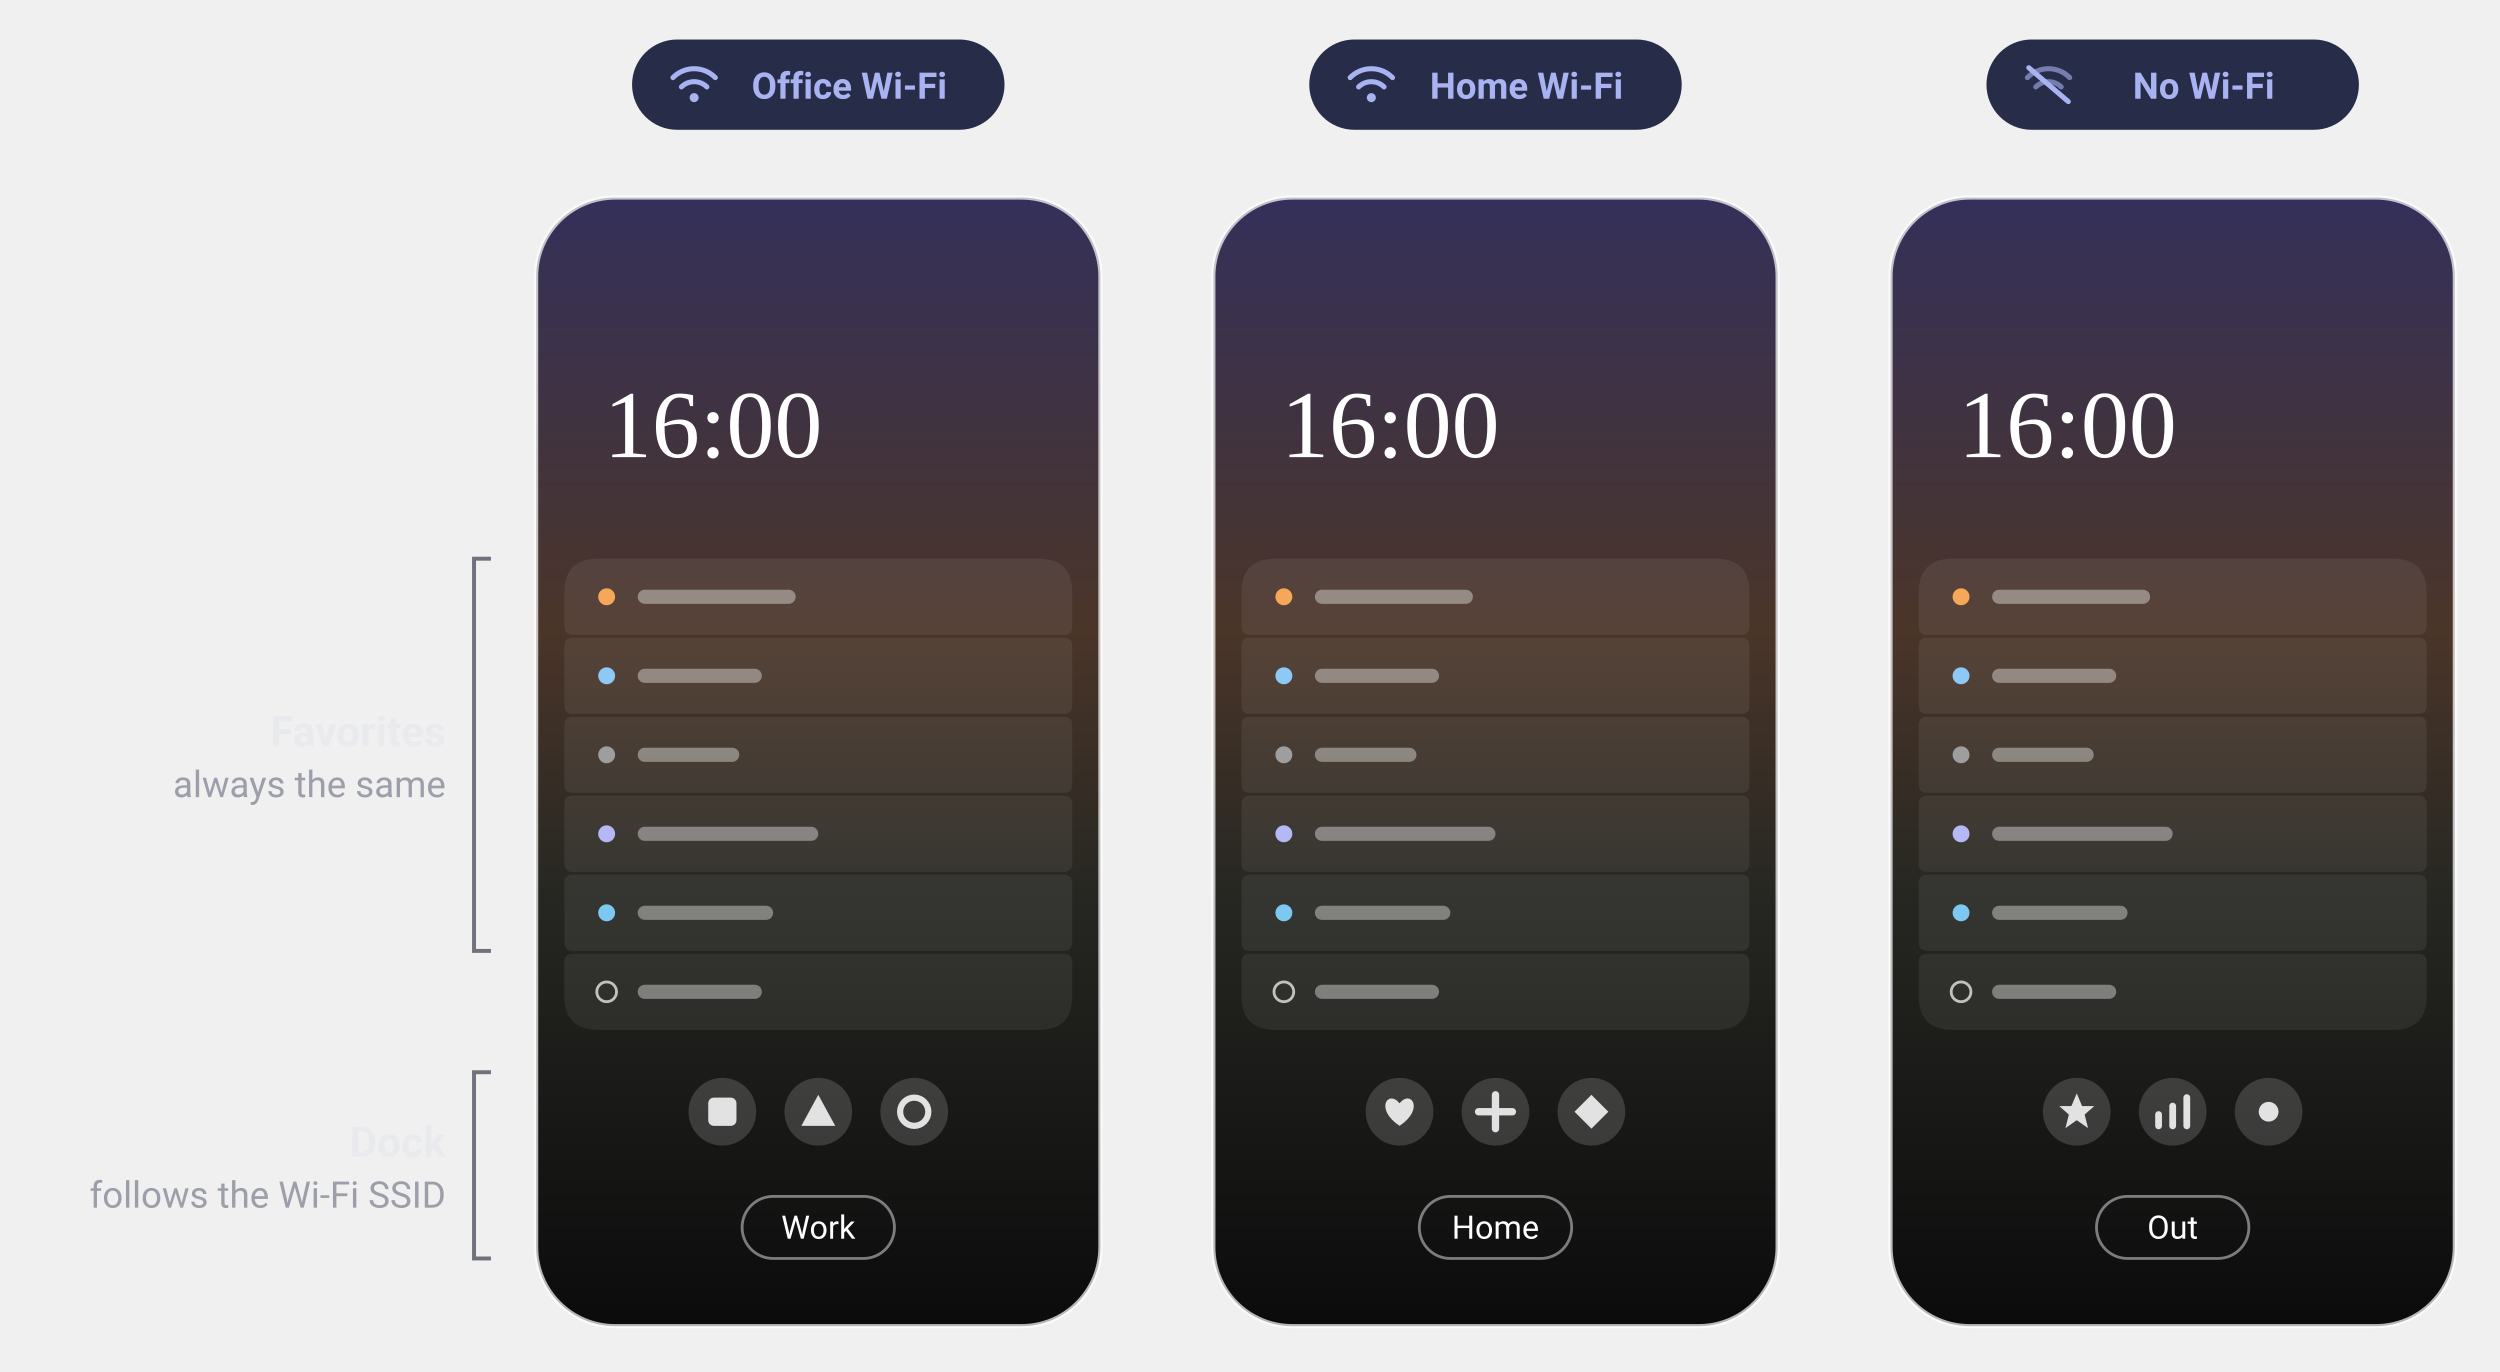
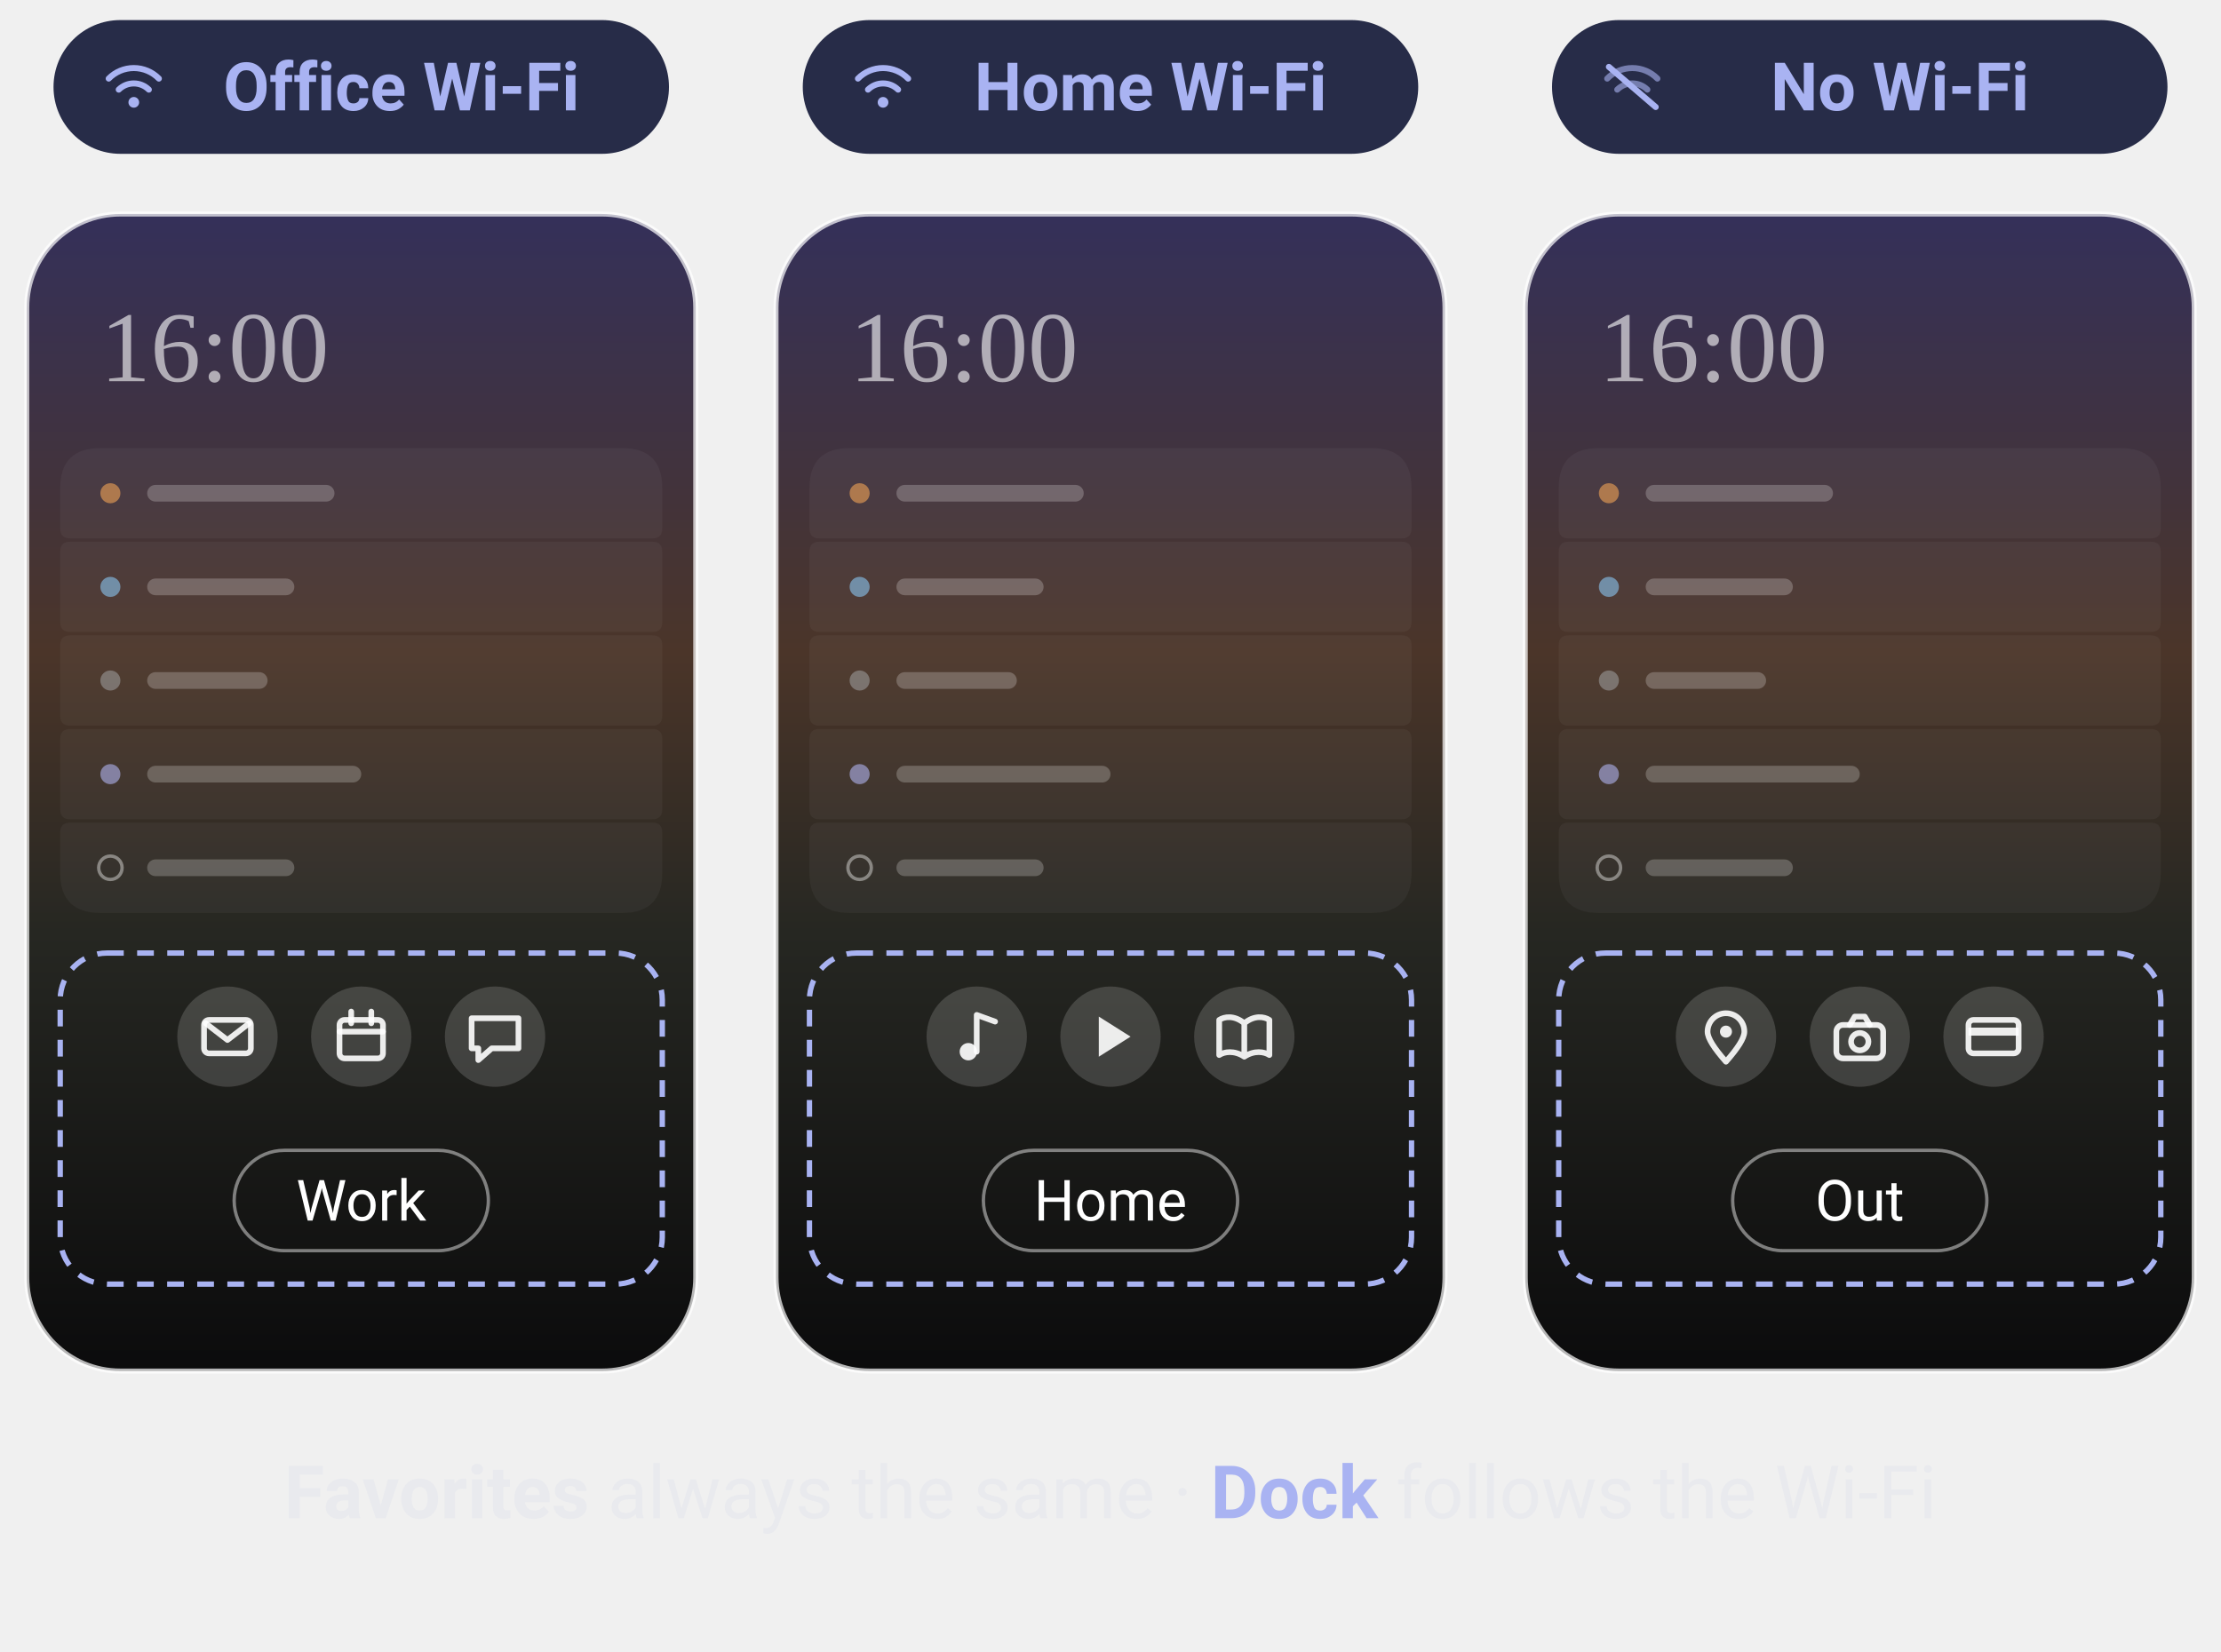
- <svg xmlns="http://www.w3.org/2000/svg" width="886" height="486" viewBox="0 0 886 486" role="img" aria-label="Same favorites in every profile; only the dock changes with the Wi-Fi network">
+ <svg xmlns="http://www.w3.org/2000/svg" width="664" height="494" viewBox="0 0 664 494" role="img" aria-label="Same favorites in every profile; only the dock changes with the Wi-Fi network">
  <defs>
    <linearGradient id="wall" x1="0" y1="0" x2="0" y2="1">
      <stop offset="0" stop-color="#34305A" />
      <stop offset=".38" stop-color="#4B3529" />
      <stop offset=".62" stop-color="#262722" />
      <stop offset="1" stop-color="#0B0B0C" />
    </linearGradient>
  </defs>
-   <style>text { font-family: -apple-system, BlinkMacSystemFont, 'Segoe UI', Roboto, Helvetica, Arial, sans-serif; } .t { font-size: 15px; font-weight: 600; fill: #E9EAEE; text-anchor: end; } .s { font-size: 13px; fill: #9C9FA9; text-anchor: end; } .pill { font-size: 11.5px; fill: #fff; text-anchor: middle; } .chip { font-size: 13px; font-weight: 600; fill: #A9B3F2; text-anchor: middle; } .clock { font-family: Georgia, 'Times New Roman', serif; font-size: 34px; fill: #fff; }</style>
-   <path d="M174 198 h-6 V337 h6" fill="none" stroke="#6F727C" stroke-width="1.4" />
-   <text x="158" y="264.5" class="t">Favorites</text>
-   <text x="158" y="282.5" class="s">always the same</text>
-   <path d="M174 380 h-6 V446 h6" fill="none" stroke="#6F727C" stroke-width="1.4" />
-   <text x="158" y="410" class="t">Dock</text>
-   <text x="158" y="428" class="s">follows the Wi-Fi SSID</text>
-   <rect x="190" y="70" width="200" height="400" rx="28" fill="url(#wall)" stroke="rgba(255,255,255,0.7)" stroke-width="1.5" />
-   <text x="214" y="162" class="clock">16:00</text>
-   <path d="M212 198 H368 Q380 198 380 210 V222 Q380 225 377 225 H203 Q200 225 200 222 V210 Q200 198 212 198 Z" fill="rgba(255,255,255,0.07)" />
-   <circle cx="215" cy="211.5" r="3" fill="#F5A85A" />
-   <rect x="226" y="209" width="56" height="5" rx="2.5" fill="rgba(255,255,255,0.38)" />
-   <path d="M203 226 H377 Q380 226 380 229 V250 Q380 253 377 253 H203 Q200 253 200 250 V229 Q200 226 203 226 Z" fill="rgba(255,255,255,0.07)" />
-   <circle cx="215" cy="239.5" r="3" fill="#8EC9F5" />
-   <rect x="226" y="237" width="44" height="5" rx="2.5" fill="rgba(255,255,255,0.38)" />
-   <path d="M203 254 H377 Q380 254 380 257 V278 Q380 281 377 281 H203 Q200 281 200 278 V257 Q200 254 203 254 Z" fill="rgba(255,255,255,0.07)" />
-   <circle cx="215" cy="267.5" r="3" fill="#9E9E9E" />
-   <rect x="226" y="265" width="36" height="5" rx="2.5" fill="rgba(255,255,255,0.38)" />
-   <path d="M203 282 H377 Q380 282 380 285 V306 Q380 309 377 309 H203 Q200 309 200 306 V285 Q200 282 203 282 Z" fill="rgba(255,255,255,0.07)" />
-   <circle cx="215" cy="295.5" r="3" fill="#B4B8F5" />
-   <rect x="226" y="293" width="64" height="5" rx="2.5" fill="rgba(255,255,255,0.38)" />
-   <path d="M203 310 H377 Q380 310 380 313 V334 Q380 337 377 337 H203 Q200 337 200 334 V313 Q200 310 203 310 Z" fill="rgba(255,255,255,0.07)" />
-   <circle cx="215" cy="323.5" r="3" fill="#7CC8F0" />
-   <rect x="226" y="321" width="48" height="5" rx="2.5" fill="rgba(255,255,255,0.38)" />
-   <path d="M203 338 H377 Q380 338 380 341 V353 Q380 365 368 365 H212 Q200 365 200 353 V341 Q200 338 203 338 Z" fill="rgba(255,255,255,0.07)" />
-   <circle cx="215" cy="351.5" r="3.5" fill="none" stroke="rgba(255,255,255,0.7)" stroke-width="1" />
-   <rect x="226" y="349" width="44" height="5" rx="2.5" fill="rgba(255,255,255,0.38)" />
-   <circle cx="256" cy="394" r="12" fill="rgba(255,255,255,0.16)" />
-   <rect x="251" y="389" width="10" height="10" rx="2" fill="rgba(255,255,255,0.85)" />
-   <circle cx="290" cy="394" r="12" fill="rgba(255,255,255,0.16)" />
-   <path d="M290 388 L296 399 L284 399 Z" fill="rgba(255,255,255,0.85)" />
-   <circle cx="324" cy="394" r="12" fill="rgba(255,255,255,0.16)" />
-   <circle cx="324" cy="394" r="5" fill="none" stroke="rgba(255,255,255,0.85)" stroke-width="2.2" />
-   <rect x="263" y="424" width="54" height="22" rx="11" fill="none" stroke="rgba(255,255,255,0.45)" stroke-width="1" />
-   <text x="290" y="439" class="pill">Work</text>
-   <rect x="224" y="14" width="132" height="32" rx="16" fill="#272C48" />
+   <style>text { font-family: -apple-system, BlinkMacSystemFont, 'Segoe UI', Roboto, Helvetica, Arial, sans-serif; } .t { font-size: 22px; fill: #E9EAEE; text-anchor: middle; } .pill { font-size: 17px; fill: #fff; text-anchor: middle; } .chip { font-size: 20px; font-weight: 600; fill: #A9B3F2; text-anchor: middle; } .clock { font-family: Georgia, 'Times New Roman', serif; font-size: 30px; fill: #fff; }</style>
+   <rect x="8" y="64" width="200" height="346" rx="28" fill="url(#wall)" stroke="rgba(255,255,255,0.7)" stroke-width="1.5" />
+   <g opacity="0.6">
+     <text x="30" y="114" class="clock">16:00</text>
+     <path d="M30 134 H186 Q198 134 198 146 V158 Q198 161 195 161 H21 Q18 161 18 158 V146 Q18 134 30 134 Z" fill="rgba(255,255,255,0.07)" />
+     <circle cx="33" cy="147.5" r="3" fill="#F5A85A" />
+     <rect x="44" y="145" width="56" height="5" rx="2.5" fill="rgba(255,255,255,0.38)" />
+     <path d="M21 162 H195 Q198 162 198 165 V186 Q198 189 195 189 H21 Q18 189 18 186 V165 Q18 162 21 162 Z" fill="rgba(255,255,255,0.07)" />
+     <circle cx="33" cy="175.5" r="3" fill="#8EC9F5" />
+     <rect x="44" y="173" width="44" height="5" rx="2.5" fill="rgba(255,255,255,0.38)" />
+     <path d="M21 190 H195 Q198 190 198 193 V214 Q198 217 195 217 H21 Q18 217 18 214 V193 Q18 190 21 190 Z" fill="rgba(255,255,255,0.07)" />
+     <circle cx="33" cy="203.5" r="3" fill="#9E9E9E" />
+     <rect x="44" y="201" width="36" height="5" rx="2.5" fill="rgba(255,255,255,0.38)" />
+     <path d="M21 218 H195 Q198 218 198 221 V242 Q198 245 195 245 H21 Q18 245 18 242 V221 Q18 218 21 218 Z" fill="rgba(255,255,255,0.07)" />
+     <circle cx="33" cy="231.5" r="3" fill="#B4B8F5" />
+     <rect x="44" y="229" width="64" height="5" rx="2.5" fill="rgba(255,255,255,0.38)" />
+     <path d="M21 246 H195 Q198 246 198 249 V261 Q198 273 186 273 H30 Q18 273 18 261 V249 Q18 246 21 246 Z" fill="rgba(255,255,255,0.07)" />
+     <circle cx="33" cy="259.5" r="3.5" fill="none" stroke="rgba(255,255,255,0.7)" stroke-width="1" />
+     <rect x="44" y="257" width="44" height="5" rx="2.5" fill="rgba(255,255,255,0.38)" />
+   </g>
+   <circle cx="68" cy="310" r="15" fill="rgba(255,255,255,0.16)" />
+   <g transform="translate(68 310)">
+     <rect x="-7" y="-5" width="14" height="10" rx="1.5" fill="none" stroke="rgba(255,255,255,0.9)" stroke-width="1.7" stroke-linecap="round" stroke-linejoin="round" />
+     <path d="M-6.5 -4 L0 1 L6.5 -4" fill="none" stroke="rgba(255,255,255,0.9)" stroke-width="1.7" stroke-linecap="round" stroke-linejoin="round" />
+   </g>
+   <circle cx="108" cy="310" r="15" fill="rgba(255,255,255,0.16)" />
+   <g transform="translate(108 310)">
+     <rect x="-6.5" y="-5" width="13" height="11.5" rx="1.5" fill="none" stroke="rgba(255,255,255,0.9)" stroke-width="1.7" stroke-linecap="round" stroke-linejoin="round" />
+     <path d="M-6.5 -1.5 H6.5 M-3 -7.5 V-4 M3 -7.5 V-4" fill="none" stroke="rgba(255,255,255,0.9)" stroke-width="1.7" stroke-linecap="round" stroke-linejoin="round" />
+   </g>
+   <circle cx="148" cy="310" r="15" fill="rgba(255,255,255,0.16)" />
+   <g transform="translate(148 310)">
+     <path d="M-7 -5.5 H7 V3.5 H-1 L-5 7 V3.5 H-7 Z" fill="none" stroke="rgba(255,255,255,0.9)" stroke-width="1.7" stroke-linecap="round" stroke-linejoin="round" />
+   </g>
+   <rect x="18" y="285" width="180" height="99" rx="14" fill="none" stroke="#A9B3F2" stroke-width="1.6" stroke-dasharray="5 4" />
+   <rect x="70" y="344" width="76" height="30" rx="15" fill="none" stroke="rgba(255,255,255,0.45)" stroke-width="1" />
+   <text x="108" y="365" class="pill">Work</text>
+   <rect x="16" y="6" width="184" height="40" rx="20" fill="#272C48" />
  <g fill="none" stroke="#A9B3F2" stroke-width="1.8" stroke-linecap="round" opacity="1">
-     <path d="M238.5 27.5 a10.5 10.5 0 0 1 15 0" />
-     <path d="M241.5 30.8 a6.4 6.4 0 0 1 9 0" />
+     <path d="M32.5 23.5 a10.5 10.5 0 0 1 15 0" />
+     <path d="M35.5 26.8 a6.4 6.4 0 0 1 9 0" />
  </g>
-   <circle cx="246" cy="34.6" r="1.6" fill="#A9B3F2" />
-   <text x="301" y="35" class="chip">Office Wi-Fi</text>
-   <rect x="430" y="70" width="200" height="400" rx="28" fill="url(#wall)" stroke="rgba(255,255,255,0.7)" stroke-width="1.5" />
-   <text x="454" y="162" class="clock">16:00</text>
-   <path d="M452 198 H608 Q620 198 620 210 V222 Q620 225 617 225 H443 Q440 225 440 222 V210 Q440 198 452 198 Z" fill="rgba(255,255,255,0.07)" />
-   <circle cx="455" cy="211.5" r="3" fill="#F5A85A" />
-   <rect x="466" y="209" width="56" height="5" rx="2.5" fill="rgba(255,255,255,0.38)" />
-   <path d="M443 226 H617 Q620 226 620 229 V250 Q620 253 617 253 H443 Q440 253 440 250 V229 Q440 226 443 226 Z" fill="rgba(255,255,255,0.07)" />
-   <circle cx="455" cy="239.5" r="3" fill="#8EC9F5" />
-   <rect x="466" y="237" width="44" height="5" rx="2.5" fill="rgba(255,255,255,0.38)" />
-   <path d="M443 254 H617 Q620 254 620 257 V278 Q620 281 617 281 H443 Q440 281 440 278 V257 Q440 254 443 254 Z" fill="rgba(255,255,255,0.07)" />
-   <circle cx="455" cy="267.5" r="3" fill="#9E9E9E" />
-   <rect x="466" y="265" width="36" height="5" rx="2.5" fill="rgba(255,255,255,0.38)" />
-   <path d="M443 282 H617 Q620 282 620 285 V306 Q620 309 617 309 H443 Q440 309 440 306 V285 Q440 282 443 282 Z" fill="rgba(255,255,255,0.07)" />
-   <circle cx="455" cy="295.5" r="3" fill="#B4B8F5" />
-   <rect x="466" y="293" width="64" height="5" rx="2.5" fill="rgba(255,255,255,0.38)" />
-   <path d="M443 310 H617 Q620 310 620 313 V334 Q620 337 617 337 H443 Q440 337 440 334 V313 Q440 310 443 310 Z" fill="rgba(255,255,255,0.07)" />
-   <circle cx="455" cy="323.5" r="3" fill="#7CC8F0" />
-   <rect x="466" y="321" width="48" height="5" rx="2.5" fill="rgba(255,255,255,0.38)" />
-   <path d="M443 338 H617 Q620 338 620 341 V353 Q620 365 608 365 H452 Q440 365 440 353 V341 Q440 338 443 338 Z" fill="rgba(255,255,255,0.07)" />
-   <circle cx="455" cy="351.5" r="3.5" fill="none" stroke="rgba(255,255,255,0.7)" stroke-width="1" />
-   <rect x="466" y="349" width="44" height="5" rx="2.5" fill="rgba(255,255,255,0.38)" />
-   <circle cx="496" cy="394" r="12" fill="rgba(255,255,255,0.16)" />
-   <path d="M496 399 C487 393 492 386 496 391 C500 386 505 393 496 399 Z" fill="rgba(255,255,255,0.85)" />
-   <circle cx="530" cy="394" r="12" fill="rgba(255,255,255,0.16)" />
-   <path d="M524 394 H536 M530 388 V400" stroke="rgba(255,255,255,0.85)" stroke-width="2.6" stroke-linecap="round" />
-   <circle cx="564" cy="394" r="12" fill="rgba(255,255,255,0.16)" />
-   <path d="M564 388 L570 394 L564 400 L558 394 Z" fill="rgba(255,255,255,0.85)" />
-   <rect x="503" y="424" width="54" height="22" rx="11" fill="none" stroke="rgba(255,255,255,0.45)" stroke-width="1" />
-   <text x="530" y="439" class="pill">Home</text>
-   <rect x="464" y="14" width="132" height="32" rx="16" fill="#272C48" />
+   <circle cx="40" cy="30.6" r="1.6" fill="#A9B3F2" />
+   <text x="120" y="33" class="chip">Office Wi-Fi</text>
+   <rect x="232" y="64" width="200" height="346" rx="28" fill="url(#wall)" stroke="rgba(255,255,255,0.7)" stroke-width="1.5" />
+   <g opacity="0.6">
+     <text x="254" y="114" class="clock">16:00</text>
+     <path d="M254 134 H410 Q422 134 422 146 V158 Q422 161 419 161 H245 Q242 161 242 158 V146 Q242 134 254 134 Z" fill="rgba(255,255,255,0.07)" />
+     <circle cx="257" cy="147.5" r="3" fill="#F5A85A" />
+     <rect x="268" y="145" width="56" height="5" rx="2.5" fill="rgba(255,255,255,0.38)" />
+     <path d="M245 162 H419 Q422 162 422 165 V186 Q422 189 419 189 H245 Q242 189 242 186 V165 Q242 162 245 162 Z" fill="rgba(255,255,255,0.07)" />
+     <circle cx="257" cy="175.5" r="3" fill="#8EC9F5" />
+     <rect x="268" y="173" width="44" height="5" rx="2.5" fill="rgba(255,255,255,0.38)" />
+     <path d="M245 190 H419 Q422 190 422 193 V214 Q422 217 419 217 H245 Q242 217 242 214 V193 Q242 190 245 190 Z" fill="rgba(255,255,255,0.07)" />
+     <circle cx="257" cy="203.5" r="3" fill="#9E9E9E" />
+     <rect x="268" y="201" width="36" height="5" rx="2.5" fill="rgba(255,255,255,0.38)" />
+     <path d="M245 218 H419 Q422 218 422 221 V242 Q422 245 419 245 H245 Q242 245 242 242 V221 Q242 218 245 218 Z" fill="rgba(255,255,255,0.07)" />
+     <circle cx="257" cy="231.5" r="3" fill="#B4B8F5" />
+     <rect x="268" y="229" width="64" height="5" rx="2.5" fill="rgba(255,255,255,0.38)" />
+     <path d="M245 246 H419 Q422 246 422 249 V261 Q422 273 410 273 H254 Q242 273 242 261 V249 Q242 246 245 246 Z" fill="rgba(255,255,255,0.07)" />
+     <circle cx="257" cy="259.5" r="3.5" fill="none" stroke="rgba(255,255,255,0.7)" stroke-width="1" />
+     <rect x="268" y="257" width="44" height="5" rx="2.5" fill="rgba(255,255,255,0.38)" />
+   </g>
+   <circle cx="292" cy="310" r="15" fill="rgba(255,255,255,0.16)" />
+   <g transform="translate(292 310)">
+     <circle cx="-2.5" cy="4.5" r="2.6" fill="rgba(255,255,255,0.9)" />
+     <path d="M0 4.5 V-6.5 L5.5 -4.5" fill="none" stroke="rgba(255,255,255,0.9)" stroke-width="1.7" stroke-linecap="round" stroke-linejoin="round" />
+   </g>
+   <circle cx="332" cy="310" r="15" fill="rgba(255,255,255,0.16)" />
+   <g transform="translate(332 310)">
+     <path d="M-3.5 -6 L6 0 L-3.5 6 Z" fill="rgba(255,255,255,0.9)" />
+   </g>
+   <circle cx="372" cy="310" r="15" fill="rgba(255,255,255,0.16)" />
+   <g transform="translate(372 310)">
+     <path d="M0 -4 C-3 -6.5 -6 -6 -7.5 -5 V5.5 C-6 4.5 -3 4 0 6 C3 4 6 4.5 7.5 5.5 V-5 C6 -6 3 -6.5 0 -4 Z M0 -4 V6" fill="none" stroke="rgba(255,255,255,0.9)" stroke-width="1.7" stroke-linecap="round" stroke-linejoin="round" />
+   </g>
+   <rect x="242" y="285" width="180" height="99" rx="14" fill="none" stroke="#A9B3F2" stroke-width="1.6" stroke-dasharray="5 4" />
+   <rect x="294" y="344" width="76" height="30" rx="15" fill="none" stroke="rgba(255,255,255,0.45)" stroke-width="1" />
+   <text x="332" y="365" class="pill">Home</text>
+   <rect x="240" y="6" width="184" height="40" rx="20" fill="#272C48" />
  <g fill="none" stroke="#A9B3F2" stroke-width="1.8" stroke-linecap="round" opacity="1">
-     <path d="M478.5 27.5 a10.5 10.5 0 0 1 15 0" />
-     <path d="M481.5 30.8 a6.4 6.4 0 0 1 9 0" />
+     <path d="M256.5 23.5 a10.5 10.5 0 0 1 15 0" />
+     <path d="M259.5 26.8 a6.4 6.4 0 0 1 9 0" />
  </g>
-   <circle cx="486" cy="34.6" r="1.6" fill="#A9B3F2" />
-   <text x="541" y="35" class="chip">Home Wi-Fi</text>
-   <rect x="670" y="70" width="200" height="400" rx="28" fill="url(#wall)" stroke="rgba(255,255,255,0.7)" stroke-width="1.5" />
-   <text x="694" y="162" class="clock">16:00</text>
-   <path d="M692 198 H848 Q860 198 860 210 V222 Q860 225 857 225 H683 Q680 225 680 222 V210 Q680 198 692 198 Z" fill="rgba(255,255,255,0.07)" />
-   <circle cx="695" cy="211.5" r="3" fill="#F5A85A" />
-   <rect x="706" y="209" width="56" height="5" rx="2.5" fill="rgba(255,255,255,0.38)" />
-   <path d="M683 226 H857 Q860 226 860 229 V250 Q860 253 857 253 H683 Q680 253 680 250 V229 Q680 226 683 226 Z" fill="rgba(255,255,255,0.07)" />
-   <circle cx="695" cy="239.5" r="3" fill="#8EC9F5" />
-   <rect x="706" y="237" width="44" height="5" rx="2.5" fill="rgba(255,255,255,0.38)" />
-   <path d="M683 254 H857 Q860 254 860 257 V278 Q860 281 857 281 H683 Q680 281 680 278 V257 Q680 254 683 254 Z" fill="rgba(255,255,255,0.07)" />
-   <circle cx="695" cy="267.5" r="3" fill="#9E9E9E" />
-   <rect x="706" y="265" width="36" height="5" rx="2.5" fill="rgba(255,255,255,0.38)" />
-   <path d="M683 282 H857 Q860 282 860 285 V306 Q860 309 857 309 H683 Q680 309 680 306 V285 Q680 282 683 282 Z" fill="rgba(255,255,255,0.07)" />
-   <circle cx="695" cy="295.5" r="3" fill="#B4B8F5" />
-   <rect x="706" y="293" width="64" height="5" rx="2.5" fill="rgba(255,255,255,0.38)" />
-   <path d="M683 310 H857 Q860 310 860 313 V334 Q860 337 857 337 H683 Q680 337 680 334 V313 Q680 310 683 310 Z" fill="rgba(255,255,255,0.07)" />
-   <circle cx="695" cy="323.5" r="3" fill="#7CC8F0" />
-   <rect x="706" y="321" width="48" height="5" rx="2.5" fill="rgba(255,255,255,0.38)" />
-   <path d="M683 338 H857 Q860 338 860 341 V353 Q860 365 848 365 H692 Q680 365 680 353 V341 Q680 338 683 338 Z" fill="rgba(255,255,255,0.07)" />
-   <circle cx="695" cy="351.5" r="3.5" fill="none" stroke="rgba(255,255,255,0.7)" stroke-width="1" />
-   <rect x="706" y="349" width="44" height="5" rx="2.5" fill="rgba(255,255,255,0.38)" />
-   <circle cx="736" cy="394" r="12" fill="rgba(255,255,255,0.16)" />
-   <path d="M736 387.5 L737.9 392 L742.2 392 L738.8 395 L740 399.8 L736 397 L732 399.8 L733.2 395 L729.8 392 L734.1 392 Z" fill="rgba(255,255,255,0.85)" />
-   <circle cx="770" cy="394" r="12" fill="rgba(255,255,255,0.16)" />
-   <path d="M765 399 V395 M770 399 V392 M775 399 V389" stroke="rgba(255,255,255,0.85)" stroke-width="2.4" stroke-linecap="round" />
-   <circle cx="804" cy="394" r="12" fill="rgba(255,255,255,0.16)" />
-   <circle cx="804" cy="394" r="3.5" fill="rgba(255,255,255,0.85)" />
-   <rect x="743" y="424" width="54" height="22" rx="11" fill="none" stroke="rgba(255,255,255,0.45)" stroke-width="1" />
-   <text x="770" y="439" class="pill">Out</text>
-   <rect x="704" y="14" width="132" height="32" rx="16" fill="#272C48" />
+   <circle cx="264" cy="30.6" r="1.6" fill="#A9B3F2" />
+   <text x="344" y="33" class="chip">Home Wi-Fi</text>
+   <rect x="456" y="64" width="200" height="346" rx="28" fill="url(#wall)" stroke="rgba(255,255,255,0.7)" stroke-width="1.5" />
+   <g opacity="0.6">
+     <text x="478" y="114" class="clock">16:00</text>
+     <path d="M478 134 H634 Q646 134 646 146 V158 Q646 161 643 161 H469 Q466 161 466 158 V146 Q466 134 478 134 Z" fill="rgba(255,255,255,0.07)" />
+     <circle cx="481" cy="147.5" r="3" fill="#F5A85A" />
+     <rect x="492" y="145" width="56" height="5" rx="2.5" fill="rgba(255,255,255,0.38)" />
+     <path d="M469 162 H643 Q646 162 646 165 V186 Q646 189 643 189 H469 Q466 189 466 186 V165 Q466 162 469 162 Z" fill="rgba(255,255,255,0.07)" />
+     <circle cx="481" cy="175.5" r="3" fill="#8EC9F5" />
+     <rect x="492" y="173" width="44" height="5" rx="2.5" fill="rgba(255,255,255,0.38)" />
+     <path d="M469 190 H643 Q646 190 646 193 V214 Q646 217 643 217 H469 Q466 217 466 214 V193 Q466 190 469 190 Z" fill="rgba(255,255,255,0.07)" />
+     <circle cx="481" cy="203.5" r="3" fill="#9E9E9E" />
+     <rect x="492" y="201" width="36" height="5" rx="2.5" fill="rgba(255,255,255,0.38)" />
+     <path d="M469 218 H643 Q646 218 646 221 V242 Q646 245 643 245 H469 Q466 245 466 242 V221 Q466 218 469 218 Z" fill="rgba(255,255,255,0.07)" />
+     <circle cx="481" cy="231.5" r="3" fill="#B4B8F5" />
+     <rect x="492" y="229" width="64" height="5" rx="2.5" fill="rgba(255,255,255,0.38)" />
+     <path d="M469 246 H643 Q646 246 646 249 V261 Q646 273 634 273 H478 Q466 273 466 261 V249 Q466 246 469 246 Z" fill="rgba(255,255,255,0.07)" />
+     <circle cx="481" cy="259.5" r="3.5" fill="none" stroke="rgba(255,255,255,0.7)" stroke-width="1" />
+     <rect x="492" y="257" width="44" height="5" rx="2.5" fill="rgba(255,255,255,0.38)" />
+   </g>
+   <circle cx="516" cy="310" r="15" fill="rgba(255,255,255,0.16)" />
+   <g transform="translate(516 310)">
+     <path d="M0 7.5 C-3.5 3.5 -5.5 0.5 -5.5 -1.5 A5.5 5.5 0 0 1 5.5 -1.5 C5.5 0.5 3.5 3.5 0 7.5 Z" fill="none" stroke="rgba(255,255,255,0.9)" stroke-width="1.7" stroke-linecap="round" stroke-linejoin="round" />
+     <circle cx="0" cy="-1.5" r="1.8" fill="rgba(255,255,255,0.9)" />
+   </g>
+   <circle cx="556" cy="310" r="15" fill="rgba(255,255,255,0.16)" />
+   <g transform="translate(556 310)">
+     <rect x="-7" y="-3.5" width="14" height="10" rx="2" fill="none" stroke="rgba(255,255,255,0.9)" stroke-width="1.7" stroke-linecap="round" stroke-linejoin="round" />
+     <path d="M-3 -3.5 L-1.5 -6 H1.5 L3 -3.5" fill="none" stroke="rgba(255,255,255,0.9)" stroke-width="1.7" stroke-linecap="round" stroke-linejoin="round" />
+     <circle cx="0" cy="1.5" r="2.6" fill="none" stroke="rgba(255,255,255,0.9)" stroke-width="1.7" stroke-linecap="round" stroke-linejoin="round" />
+   </g>
+   <circle cx="596" cy="310" r="15" fill="rgba(255,255,255,0.16)" />
+   <g transform="translate(596 310)">
+     <rect x="-7.5" y="-5" width="15" height="10" rx="1.5" fill="none" stroke="rgba(255,255,255,0.9)" stroke-width="1.7" stroke-linecap="round" stroke-linejoin="round" />
+     <path d="M-7.5 -1.5 H7.5" fill="none" stroke="rgba(255,255,255,0.9)" stroke-width="2.4" />
+   </g>
+   <rect x="466" y="285" width="180" height="99" rx="14" fill="none" stroke="#A9B3F2" stroke-width="1.6" stroke-dasharray="5 4" />
+   <rect x="518" y="344" width="76" height="30" rx="15" fill="none" stroke="rgba(255,255,255,0.45)" stroke-width="1" />
+   <text x="556" y="365" class="pill">Out</text>
+   <rect x="464" y="6" width="184" height="40" rx="20" fill="#272C48" />
  <g fill="none" stroke="#A9B3F2" stroke-width="1.8" stroke-linecap="round" opacity="0.6">
-     <path d="M718.5 27.5 a10.5 10.5 0 0 1 15 0" />
-     <path d="M721.5 30.8 a6.4 6.4 0 0 1 9 0" />
+     <path d="M480.5 23.5 a10.5 10.5 0 0 1 15 0" />
+     <path d="M483.5 26.8 a6.4 6.4 0 0 1 9 0" />
  </g>
-   <path d="M719 24 L733 36" stroke="#A9B3F2" stroke-width="1.8" stroke-linecap="round" />
-   <text x="781" y="35" class="chip">No Wi-Fi</text>
+   <path d="M481 20 L495 32" stroke="#A9B3F2" stroke-width="1.8" stroke-linecap="round" />
+   <text x="568" y="33" class="chip">No Wi-Fi</text>
+   <text x="332" y="454" class="t">
+     <tspan font-weight="600">Favorites</tspan> always the same · <tspan font-weight="600" fill="#A9B3F2">Dock</tspan> follows the Wi-Fi</text>
</svg>
